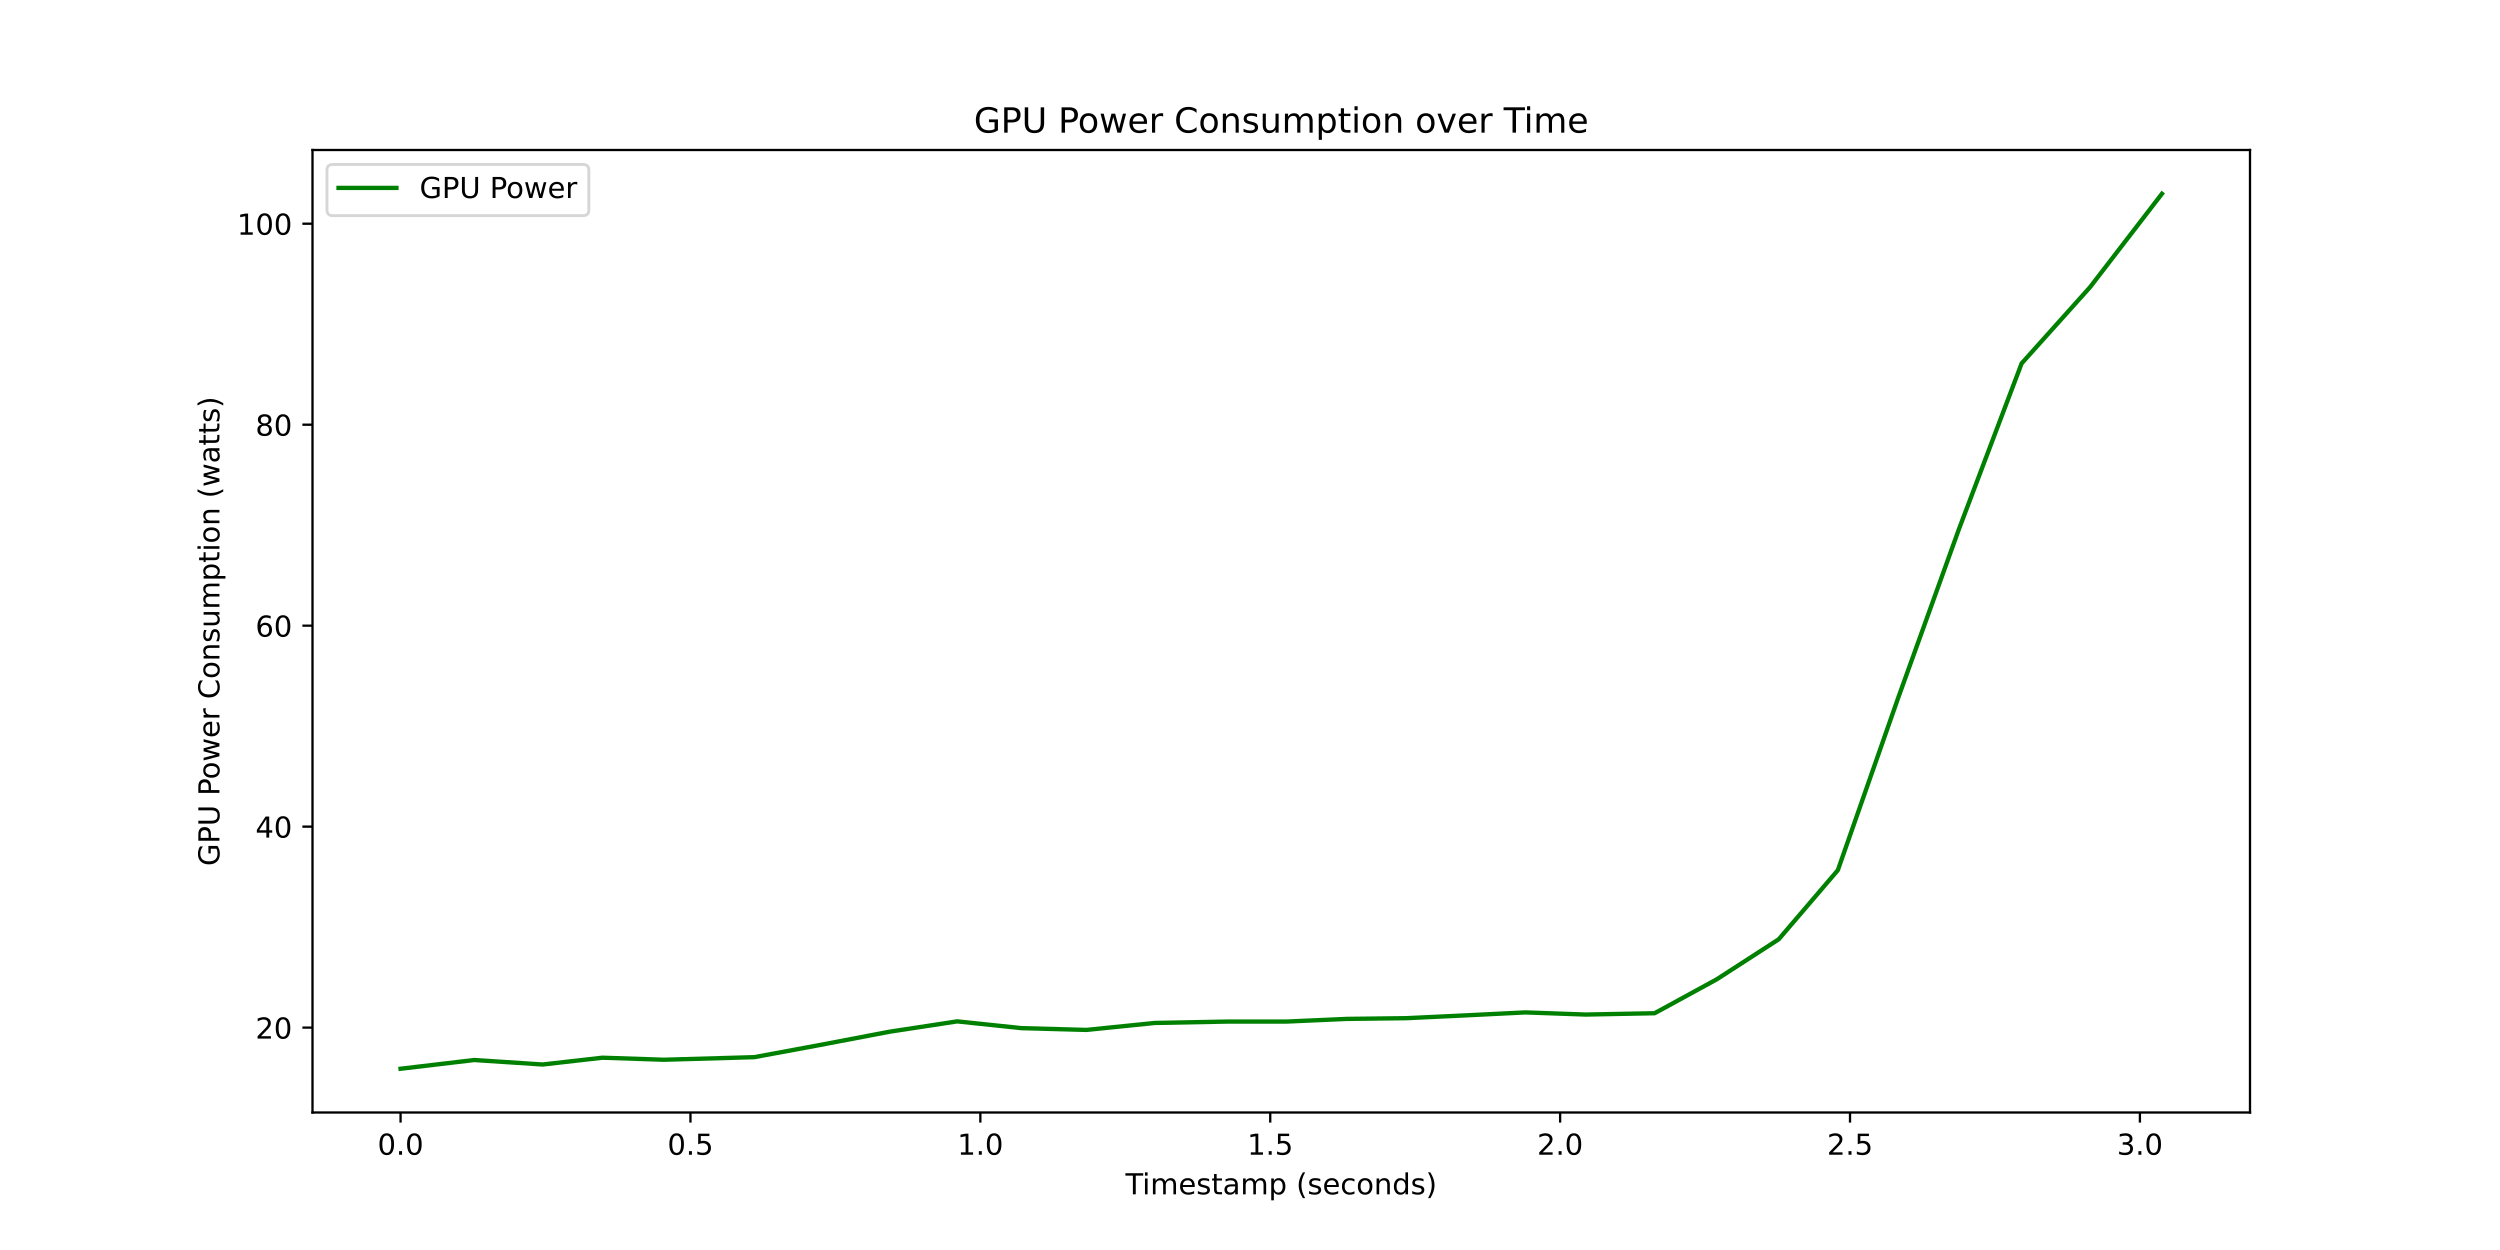
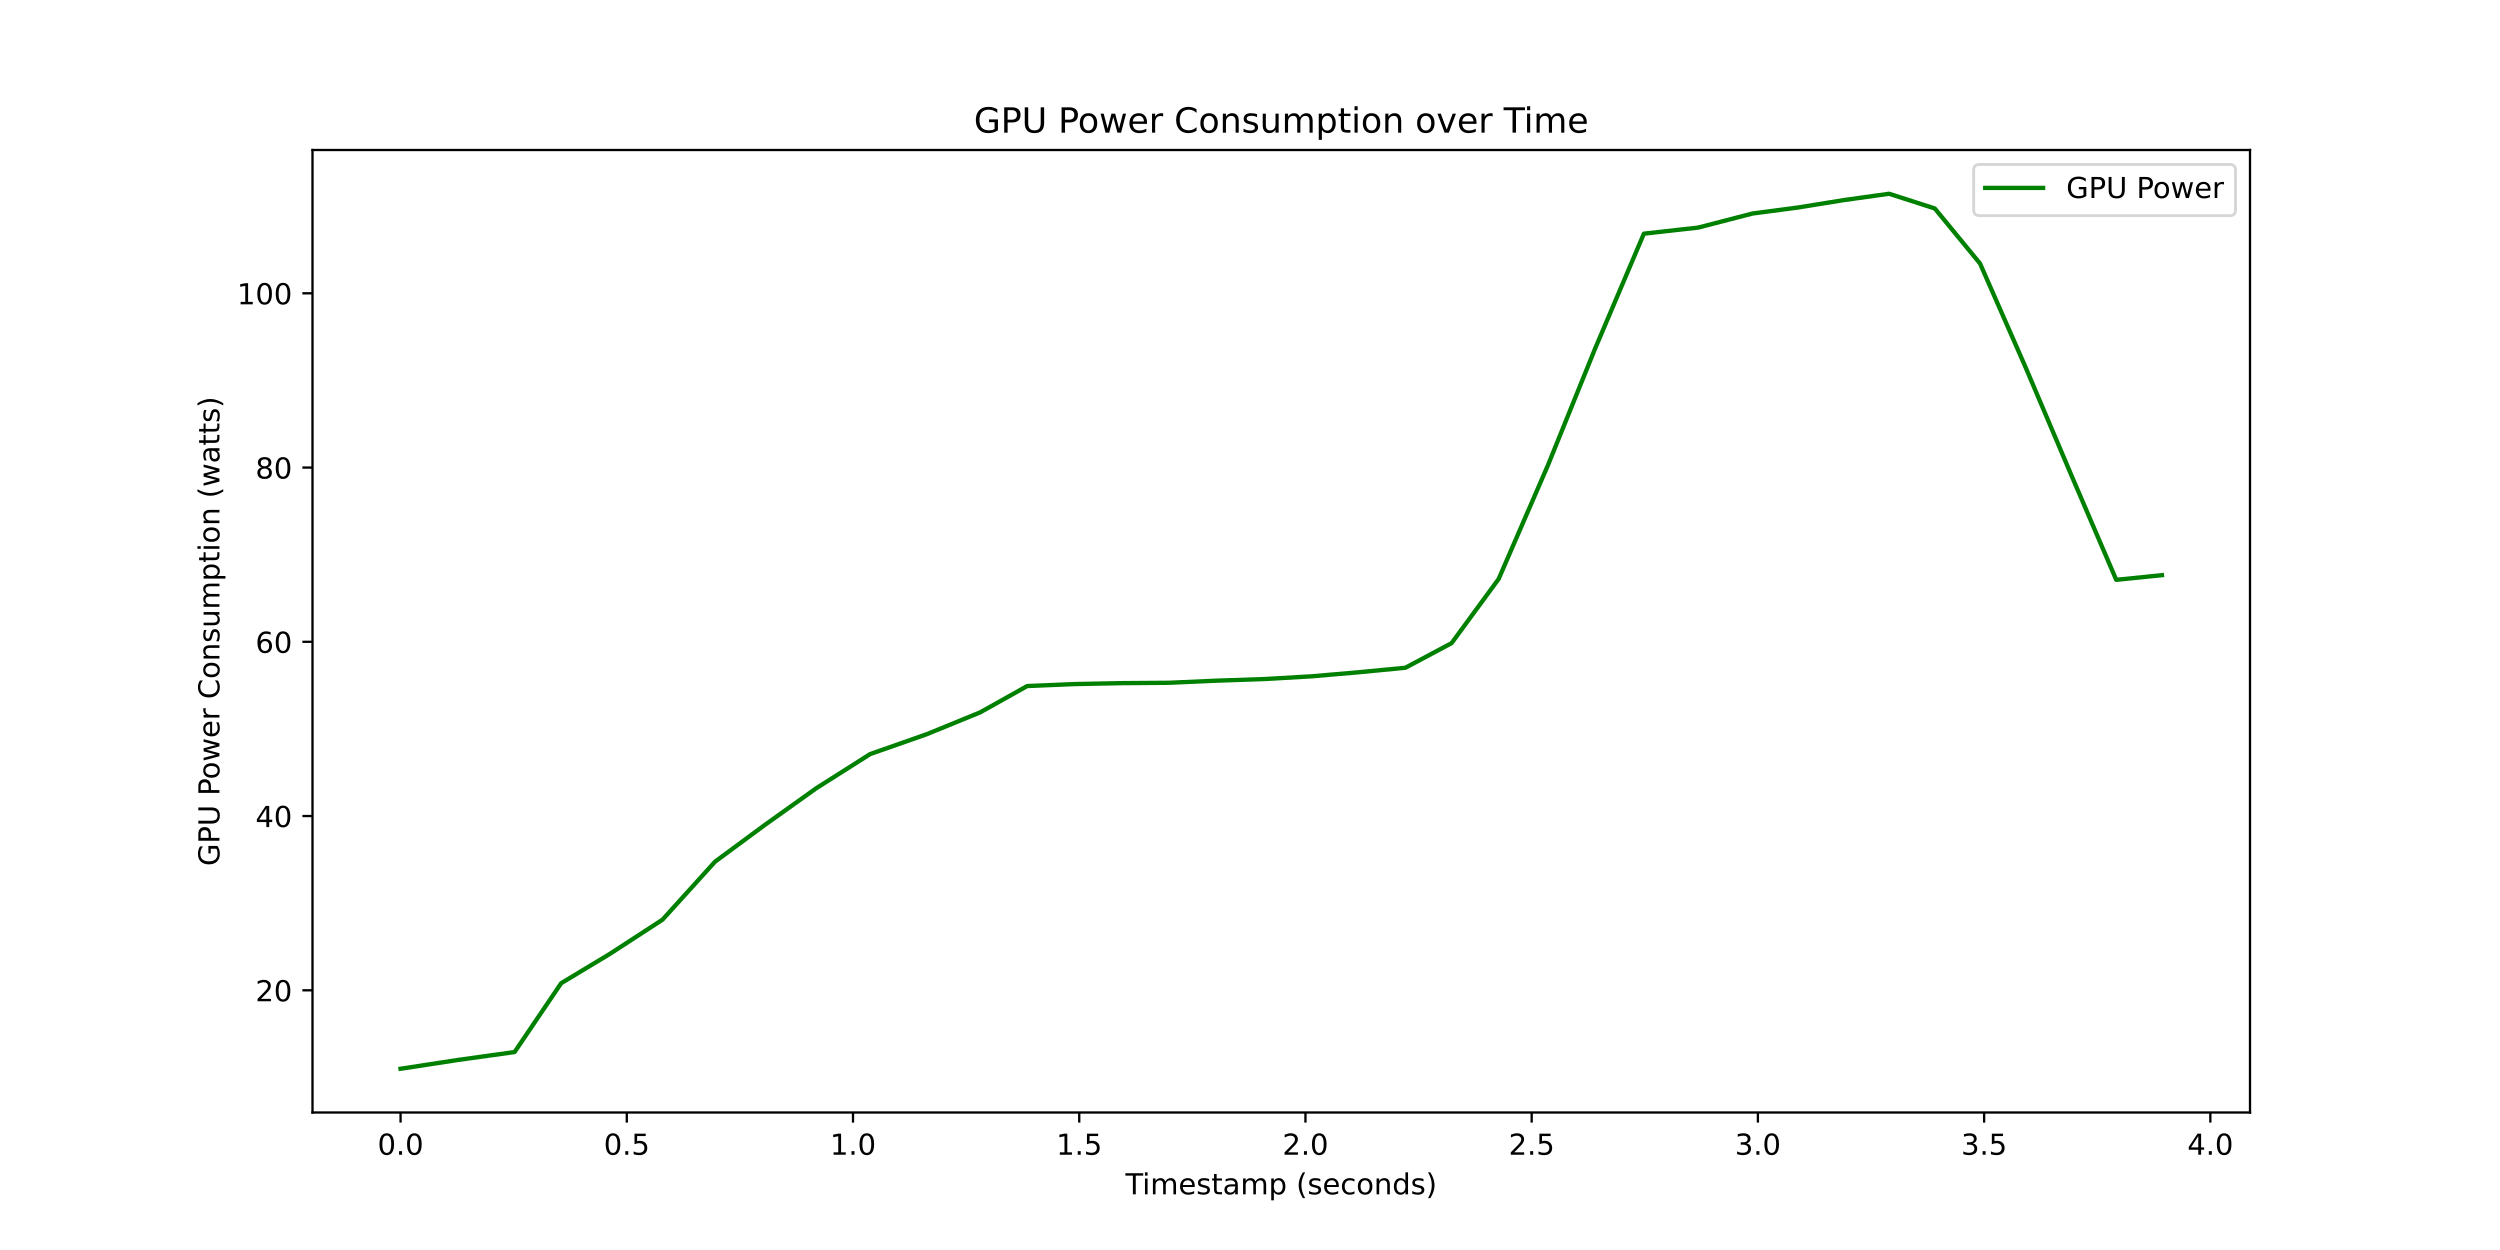
<svg xmlns="http://www.w3.org/2000/svg" xmlns:xlink="http://www.w3.org/1999/xlink" width="864pt" height="432pt" viewBox="0 0 864 432" version="1.1">
  <defs>
    <style type="text/css">*{stroke-linejoin: round; stroke-linecap: butt}</style>
  </defs>
  <g id="figure_1">
    <g id="patch_1">
      <path d="M 0 432  L 864 432  L 864 0  L 0 0  z " style="fill: #ffffff" />
    </g>
    <g id="axes_1">
      <g id="patch_2">
        <path d="M 108 384.48  L 777.6 384.48  L 777.6 51.84  L 108 51.84  z " style="fill: #ffffff" />
      </g>
      <g id="matplotlib.axis_1">
        <g id="xtick_1">
          <g id="line2d_1">
            <defs>
-               <path id="m24fe6c73d2" d="M 0 0  L 0 3.5  " style="stroke: #000000; stroke-width: 0.8" />
+               <path id="mf6d3393fe5" d="M 0 0  L 0 3.5  " style="stroke: #000000; stroke-width: 0.8" />
            </defs>
            <g>
-               <use xlink:href="#m24fe6c73d2" x="138.436" y="384.48" style="stroke: #000000; stroke-width: 0.8" />
+               <use xlink:href="#mf6d3393fe5" x="138.436" y="384.48" style="stroke: #000000; stroke-width: 0.8" />
            </g>
          </g>
          <g id="text_1">
            <g transform="translate(130.4848 399.0784) scale(0.1 -0.1)">
              <defs>
                <path id="DejaVuSans-30" d="M 2034 4250  Q 1547 4250 1301 3770  Q 1056 3291 1056 2328  Q 1056 1369 1301 889  Q 1547 409 2034 409  Q 2525 409 2770 889  Q 3016 1369 3016 2328  Q 3016 3291 2770 3770  Q 2525 4250 2034 4250  z M 2034 4750  Q 2819 4750 3233 4129  Q 3647 3509 3647 2328  Q 3647 1150 3233 529  Q 2819 -91 2034 -91  Q 1250 -91 836 529  Q 422 1150 422 2328  Q 422 3509 836 4129  Q 1250 4750 2034 4750  z " transform="scale(0.015625)" />
                <path id="DejaVuSans-2e" d="M 684 794  L 1344 794  L 1344 0  L 684 0  L 684 794  z " transform="scale(0.015625)" />
              </defs>
              <use xlink:href="#DejaVuSans-30" />
              <use xlink:href="#DejaVuSans-2e" x="63.623" />
              <use xlink:href="#DejaVuSans-30" x="95.41" />
            </g>
          </g>
        </g>
        <g id="xtick_2">
          <g id="line2d_2">
            <g>
-               <use xlink:href="#m24fe6c73d2" x="238.622" y="384.48" style="stroke: #000000; stroke-width: 0.8" />
+               <use xlink:href="#mf6d3393fe5" x="216.619" y="384.48" style="stroke: #000000; stroke-width: 0.8" />
            </g>
          </g>
          <g id="text_2">
-             <g transform="translate(230.6703 399.0784) scale(0.1 -0.1)">
+             <g transform="translate(208.6671 399.0784) scale(0.1 -0.1)">
              <defs>
                <path id="DejaVuSans-35" d="M 691 4666  L 3169 4666  L 3169 4134  L 1269 4134  L 1269 2991  Q 1406 3038 1543 3061  Q 1681 3084 1819 3084  Q 2600 3084 3056 2656  Q 3513 2228 3513 1497  Q 3513 744 3044 326  Q 2575 -91 1722 -91  Q 1428 -91 1123 -41  Q 819 9 494 109  L 494 744  Q 775 591 1075 516  Q 1375 441 1709 441  Q 2250 441 2565 725  Q 2881 1009 2881 1497  Q 2881 1984 2565 2268  Q 2250 2553 1709 2553  Q 1456 2553 1204 2497  Q 953 2441 691 2322  L 691 4666  z " transform="scale(0.015625)" />
              </defs>
              <use xlink:href="#DejaVuSans-30" />
              <use xlink:href="#DejaVuSans-2e" x="63.623" />
              <use xlink:href="#DejaVuSans-35" x="95.41" />
            </g>
          </g>
        </g>
        <g id="xtick_3">
          <g id="line2d_3">
            <g>
-               <use xlink:href="#m24fe6c73d2" x="338.807" y="384.48" style="stroke: #000000; stroke-width: 0.8" />
+               <use xlink:href="#mf6d3393fe5" x="294.801" y="384.48" style="stroke: #000000; stroke-width: 0.8" />
            </g>
          </g>
          <g id="text_3">
-             <g transform="translate(330.8559 399.0784) scale(0.1 -0.1)">
+             <g transform="translate(286.8494 399.0784) scale(0.1 -0.1)">
              <defs>
                <path id="DejaVuSans-31" d="M 794 531  L 1825 531  L 1825 4091  L 703 3866  L 703 4441  L 1819 4666  L 2450 4666  L 2450 531  L 3481 531  L 3481 0  L 794 0  L 794 531  z " transform="scale(0.015625)" />
              </defs>
              <use xlink:href="#DejaVuSans-31" />
              <use xlink:href="#DejaVuSans-2e" x="63.623" />
              <use xlink:href="#DejaVuSans-30" x="95.41" />
            </g>
          </g>
        </g>
        <g id="xtick_4">
          <g id="line2d_4">
            <g>
-               <use xlink:href="#m24fe6c73d2" x="438.993" y="384.48" style="stroke: #000000; stroke-width: 0.8" />
+               <use xlink:href="#mf6d3393fe5" x="372.983" y="384.48" style="stroke: #000000; stroke-width: 0.8" />
            </g>
          </g>
          <g id="text_4">
-             <g transform="translate(431.0414 399.0784) scale(0.1 -0.1)">
+             <g transform="translate(365.0317 399.0784) scale(0.1 -0.1)">
              <use xlink:href="#DejaVuSans-31" />
              <use xlink:href="#DejaVuSans-2e" x="63.623" />
              <use xlink:href="#DejaVuSans-35" x="95.41" />
            </g>
          </g>
        </g>
        <g id="xtick_5">
          <g id="line2d_5">
            <g>
-               <use xlink:href="#m24fe6c73d2" x="539.178" y="384.48" style="stroke: #000000; stroke-width: 0.8" />
+               <use xlink:href="#mf6d3393fe5" x="451.166" y="384.48" style="stroke: #000000; stroke-width: 0.8" />
            </g>
          </g>
          <g id="text_5">
-             <g transform="translate(531.2269 399.0784) scale(0.1 -0.1)">
+             <g transform="translate(443.2139 399.0784) scale(0.1 -0.1)">
              <defs>
                <path id="DejaVuSans-32" d="M 1228 531  L 3431 531  L 3431 0  L 469 0  L 469 531  Q 828 903 1448 1529  Q 2069 2156 2228 2338  Q 2531 2678 2651 2914  Q 2772 3150 2772 3378  Q 2772 3750 2511 3984  Q 2250 4219 1831 4219  Q 1534 4219 1204 4116  Q 875 4013 500 3803  L 500 4441  Q 881 4594 1212 4672  Q 1544 4750 1819 4750  Q 2544 4750 2975 4387  Q 3406 4025 3406 3419  Q 3406 3131 3298 2873  Q 3191 2616 2906 2266  Q 2828 2175 2409 1742  Q 1991 1309 1228 531  z " transform="scale(0.015625)" />
              </defs>
              <use xlink:href="#DejaVuSans-32" />
              <use xlink:href="#DejaVuSans-2e" x="63.623" />
              <use xlink:href="#DejaVuSans-30" x="95.41" />
            </g>
          </g>
        </g>
        <g id="xtick_6">
          <g id="line2d_6">
            <g>
-               <use xlink:href="#m24fe6c73d2" x="639.364" y="384.48" style="stroke: #000000; stroke-width: 0.8" />
+               <use xlink:href="#mf6d3393fe5" x="529.348" y="384.48" style="stroke: #000000; stroke-width: 0.8" />
            </g>
          </g>
          <g id="text_6">
-             <g transform="translate(631.4124 399.0784) scale(0.1 -0.1)">
+             <g transform="translate(521.3962 399.0784) scale(0.1 -0.1)">
              <use xlink:href="#DejaVuSans-32" />
              <use xlink:href="#DejaVuSans-2e" x="63.623" />
              <use xlink:href="#DejaVuSans-35" x="95.41" />
            </g>
          </g>
        </g>
        <g id="xtick_7">
          <g id="line2d_7">
            <g>
-               <use xlink:href="#m24fe6c73d2" x="739.55" y="384.48" style="stroke: #000000; stroke-width: 0.8" />
+               <use xlink:href="#mf6d3393fe5" x="607.53" y="384.48" style="stroke: #000000; stroke-width: 0.8" />
            </g>
          </g>
          <g id="text_7">
-             <g transform="translate(731.598 399.0784) scale(0.1 -0.1)">
+             <g transform="translate(599.5785 399.0784) scale(0.1 -0.1)">
              <defs>
                <path id="DejaVuSans-33" d="M 2597 2516  Q 3050 2419 3304 2112  Q 3559 1806 3559 1356  Q 3559 666 3084 287  Q 2609 -91 1734 -91  Q 1441 -91 1130 -33  Q 819 25 488 141  L 488 750  Q 750 597 1062 519  Q 1375 441 1716 441  Q 2309 441 2620 675  Q 2931 909 2931 1356  Q 2931 1769 2642 2001  Q 2353 2234 1838 2234  L 1294 2234  L 1294 2753  L 1863 2753  Q 2328 2753 2575 2939  Q 2822 3125 2822 3475  Q 2822 3834 2567 4026  Q 2313 4219 1838 4219  Q 1578 4219 1281 4162  Q 984 4106 628 3988  L 628 4550  Q 988 4650 1302 4700  Q 1616 4750 1894 4750  Q 2613 4750 3031 4423  Q 3450 4097 3450 3541  Q 3450 3153 3228 2886  Q 3006 2619 2597 2516  z " transform="scale(0.015625)" />
              </defs>
              <use xlink:href="#DejaVuSans-33" />
              <use xlink:href="#DejaVuSans-2e" x="63.623" />
              <use xlink:href="#DejaVuSans-30" x="95.41" />
            </g>
          </g>
        </g>
-         <g id="text_8">
+         <g id="xtick_8">
+           <g id="line2d_8">
+             <g>
+               <use xlink:href="#mf6d3393fe5" x="685.712" y="384.48" style="stroke: #000000; stroke-width: 0.8" />
+             </g>
+           </g>
+           <g id="text_8">
+             <g transform="translate(677.7608 399.0784) scale(0.1 -0.1)">
+               <use xlink:href="#DejaVuSans-33" />
+               <use xlink:href="#DejaVuSans-2e" x="63.623" />
+               <use xlink:href="#DejaVuSans-35" x="95.41" />
+             </g>
+           </g>
+         </g>
+         <g id="xtick_9">
+           <g id="line2d_9">
+             <g>
+               <use xlink:href="#mf6d3393fe5" x="763.895" y="384.48" style="stroke: #000000; stroke-width: 0.8" />
+             </g>
+           </g>
+           <g id="text_9">
+             <g transform="translate(755.9431 399.0784) scale(0.1 -0.1)">
+               <defs>
+                 <path id="DejaVuSans-34" d="M 2419 4116  L 825 1625  L 2419 1625  L 2419 4116  z M 2253 4666  L 3047 4666  L 3047 1625  L 3713 1625  L 3713 1100  L 3047 1100  L 3047 0  L 2419 0  L 2419 1100  L 313 1100  L 313 1709  L 2253 4666  z " transform="scale(0.015625)" />
+               </defs>
+               <use xlink:href="#DejaVuSans-34" />
+               <use xlink:href="#DejaVuSans-2e" x="63.623" />
+               <use xlink:href="#DejaVuSans-30" x="95.41" />
+             </g>
+           </g>
+         </g>
+         <g id="text_10">
          <g transform="translate(388.9648 412.7566) scale(0.1 -0.1)">
            <defs>
              <path id="DejaVuSans-54" d="M -19 4666  L 3928 4666  L 3928 4134  L 2272 4134  L 2272 0  L 1638 0  L 1638 4134  L -19 4134  L -19 4666  z " transform="scale(0.015625)" />
              <path id="DejaVuSans-69" d="M 603 3500  L 1178 3500  L 1178 0  L 603 0  L 603 3500  z M 603 4863  L 1178 4863  L 1178 4134  L 603 4134  L 603 4863  z " transform="scale(0.015625)" />
              <path id="DejaVuSans-6d" d="M 3328 2828  Q 3544 3216 3844 3400  Q 4144 3584 4550 3584  Q 5097 3584 5394 3201  Q 5691 2819 5691 2113  L 5691 0  L 5113 0  L 5113 2094  Q 5113 2597 4934 2840  Q 4756 3084 4391 3084  Q 3944 3084 3684 2787  Q 3425 2491 3425 1978  L 3425 0  L 2847 0  L 2847 2094  Q 2847 2600 2669 2842  Q 2491 3084 2119 3084  Q 1678 3084 1418 2786  Q 1159 2488 1159 1978  L 1159 0  L 581 0  L 581 3500  L 1159 3500  L 1159 2956  Q 1356 3278 1631 3431  Q 1906 3584 2284 3584  Q 2666 3584 2933 3390  Q 3200 3197 3328 2828  z " transform="scale(0.015625)" />
              <path id="DejaVuSans-65" d="M 3597 1894  L 3597 1613  L 953 1613  Q 991 1019 1311 708  Q 1631 397 2203 397  Q 2534 397 2845 478  Q 3156 559 3463 722  L 3463 178  Q 3153 47 2828 -22  Q 2503 -91 2169 -91  Q 1331 -91 842 396  Q 353 884 353 1716  Q 353 2575 817 3079  Q 1281 3584 2069 3584  Q 2775 3584 3186 3129  Q 3597 2675 3597 1894  z M 3022 2063  Q 3016 2534 2758 2815  Q 2500 3097 2075 3097  Q 1594 3097 1305 2825  Q 1016 2553 972 2059  L 3022 2063  z " transform="scale(0.015625)" />
              <path id="DejaVuSans-73" d="M 2834 3397  L 2834 2853  Q 2591 2978 2328 3040  Q 2066 3103 1784 3103  Q 1356 3103 1142 2972  Q 928 2841 928 2578  Q 928 2378 1081 2264  Q 1234 2150 1697 2047  L 1894 2003  Q 2506 1872 2764 1633  Q 3022 1394 3022 966  Q 3022 478 2636 193  Q 2250 -91 1575 -91  Q 1294 -91 989 -36  Q 684 19 347 128  L 347 722  Q 666 556 975 473  Q 1284 391 1588 391  Q 1994 391 2212 530  Q 2431 669 2431 922  Q 2431 1156 2273 1281  Q 2116 1406 1581 1522  L 1381 1569  Q 847 1681 609 1914  Q 372 2147 372 2553  Q 372 3047 722 3315  Q 1072 3584 1716 3584  Q 2034 3584 2315 3537  Q 2597 3491 2834 3397  z " transform="scale(0.015625)" />
              <path id="DejaVuSans-74" d="M 1172 4494  L 1172 3500  L 2356 3500  L 2356 3053  L 1172 3053  L 1172 1153  Q 1172 725 1289 603  Q 1406 481 1766 481  L 2356 481  L 2356 0  L 1766 0  Q 1100 0 847 248  Q 594 497 594 1153  L 594 3053  L 172 3053  L 172 3500  L 594 3500  L 594 4494  L 1172 4494  z " transform="scale(0.015625)" />
              <path id="DejaVuSans-61" d="M 2194 1759  Q 1497 1759 1228 1600  Q 959 1441 959 1056  Q 959 750 1161 570  Q 1363 391 1709 391  Q 2188 391 2477 730  Q 2766 1069 2766 1631  L 2766 1759  L 2194 1759  z M 3341 1997  L 3341 0  L 2766 0  L 2766 531  Q 2569 213 2275 61  Q 1981 -91 1556 -91  Q 1019 -91 701 211  Q 384 513 384 1019  Q 384 1609 779 1909  Q 1175 2209 1959 2209  L 2766 2209  L 2766 2266  Q 2766 2663 2505 2880  Q 2244 3097 1772 3097  Q 1472 3097 1187 3025  Q 903 2953 641 2809  L 641 3341  Q 956 3463 1253 3523  Q 1550 3584 1831 3584  Q 2591 3584 2966 3190  Q 3341 2797 3341 1997  z " transform="scale(0.015625)" />
              <path id="DejaVuSans-70" d="M 1159 525  L 1159 -1331  L 581 -1331  L 581 3500  L 1159 3500  L 1159 2969  Q 1341 3281 1617 3432  Q 1894 3584 2278 3584  Q 2916 3584 3314 3078  Q 3713 2572 3713 1747  Q 3713 922 3314 415  Q 2916 -91 2278 -91  Q 1894 -91 1617 61  Q 1341 213 1159 525  z M 3116 1747  Q 3116 2381 2855 2742  Q 2594 3103 2138 3103  Q 1681 3103 1420 2742  Q 1159 2381 1159 1747  Q 1159 1113 1420 752  Q 1681 391 2138 391  Q 2594 391 2855 752  Q 3116 1113 3116 1747  z " transform="scale(0.015625)" />
              <path id="DejaVuSans-20" transform="scale(0.015625)" />
              <path id="DejaVuSans-28" d="M 1984 4856  Q 1566 4138 1362 3434  Q 1159 2731 1159 2009  Q 1159 1288 1364 580  Q 1569 -128 1984 -844  L 1484 -844  Q 1016 -109 783 600  Q 550 1309 550 2009  Q 550 2706 781 3412  Q 1013 4119 1484 4856  L 1984 4856  z " transform="scale(0.015625)" />
              <path id="DejaVuSans-63" d="M 3122 3366  L 3122 2828  Q 2878 2963 2633 3030  Q 2388 3097 2138 3097  Q 1578 3097 1268 2742  Q 959 2388 959 1747  Q 959 1106 1268 751  Q 1578 397 2138 397  Q 2388 397 2633 464  Q 2878 531 3122 666  L 3122 134  Q 2881 22 2623 -34  Q 2366 -91 2075 -91  Q 1284 -91 818 406  Q 353 903 353 1747  Q 353 2603 823 3093  Q 1294 3584 2113 3584  Q 2378 3584 2631 3529  Q 2884 3475 3122 3366  z " transform="scale(0.015625)" />
              <path id="DejaVuSans-6f" d="M 1959 3097  Q 1497 3097 1228 2736  Q 959 2375 959 1747  Q 959 1119 1226 758  Q 1494 397 1959 397  Q 2419 397 2687 759  Q 2956 1122 2956 1747  Q 2956 2369 2687 2733  Q 2419 3097 1959 3097  z M 1959 3584  Q 2709 3584 3137 3096  Q 3566 2609 3566 1747  Q 3566 888 3137 398  Q 2709 -91 1959 -91  Q 1206 -91 779 398  Q 353 888 353 1747  Q 353 2609 779 3096  Q 1206 3584 1959 3584  z " transform="scale(0.015625)" />
              <path id="DejaVuSans-6e" d="M 3513 2113  L 3513 0  L 2938 0  L 2938 2094  Q 2938 2591 2744 2837  Q 2550 3084 2163 3084  Q 1697 3084 1428 2787  Q 1159 2491 1159 1978  L 1159 0  L 581 0  L 581 3500  L 1159 3500  L 1159 2956  Q 1366 3272 1645 3428  Q 1925 3584 2291 3584  Q 2894 3584 3203 3211  Q 3513 2838 3513 2113  z " transform="scale(0.015625)" />
              <path id="DejaVuSans-64" d="M 2906 2969  L 2906 4863  L 3481 4863  L 3481 0  L 2906 0  L 2906 525  Q 2725 213 2448 61  Q 2172 -91 1784 -91  Q 1150 -91 751 415  Q 353 922 353 1747  Q 353 2572 751 3078  Q 1150 3584 1784 3584  Q 2172 3584 2448 3432  Q 2725 3281 2906 2969  z M 947 1747  Q 947 1113 1208 752  Q 1469 391 1925 391  Q 2381 391 2643 752  Q 2906 1113 2906 1747  Q 2906 2381 2643 2742  Q 2381 3103 1925 3103  Q 1469 3103 1208 2742  Q 947 2381 947 1747  z " transform="scale(0.015625)" />
              <path id="DejaVuSans-29" d="M 513 4856  L 1013 4856  Q 1481 4119 1714 3412  Q 1947 2706 1947 2009  Q 1947 1309 1714 600  Q 1481 -109 1013 -844  L 513 -844  Q 928 -128 1133 580  Q 1338 1288 1338 2009  Q 1338 2731 1133 3434  Q 928 4138 513 4856  z " transform="scale(0.015625)" />
            </defs>
            <use xlink:href="#DejaVuSans-54" />
            <use xlink:href="#DejaVuSans-69" x="57.959" />
            <use xlink:href="#DejaVuSans-6d" x="85.742" />
            <use xlink:href="#DejaVuSans-65" x="183.154" />
            <use xlink:href="#DejaVuSans-73" x="244.678" />
            <use xlink:href="#DejaVuSans-74" x="296.777" />
            <use xlink:href="#DejaVuSans-61" x="335.986" />
            <use xlink:href="#DejaVuSans-6d" x="397.266" />
            <use xlink:href="#DejaVuSans-70" x="494.678" />
            <use xlink:href="#DejaVuSans-20" x="558.154" />
            <use xlink:href="#DejaVuSans-28" x="589.941" />
            <use xlink:href="#DejaVuSans-73" x="628.955" />
            <use xlink:href="#DejaVuSans-65" x="681.055" />
            <use xlink:href="#DejaVuSans-63" x="742.578" />
            <use xlink:href="#DejaVuSans-6f" x="797.559" />
            <use xlink:href="#DejaVuSans-6e" x="858.74" />
            <use xlink:href="#DejaVuSans-64" x="922.119" />
            <use xlink:href="#DejaVuSans-73" x="985.596" />
            <use xlink:href="#DejaVuSans-29" x="1037.695" />
          </g>
        </g>
      </g>
      <g id="matplotlib.axis_2">
        <g id="ytick_1">
-           <g id="line2d_8">
+           <g id="line2d_10">
            <defs>
-               <path id="m5d27a042a9" d="M 0 0  L -3.5 0  " style="stroke: #000000; stroke-width: 0.8" />
+               <path id="m5c44d9d308" d="M 0 0  L -3.5 0  " style="stroke: #000000; stroke-width: 0.8" />
            </defs>
            <g>
-               <use xlink:href="#m5d27a042a9" x="108" y="355.139" style="stroke: #000000; stroke-width: 0.8" />
-             </g>
-           </g>
-           <g id="text_9">
-             <g transform="translate(88.275 358.9383) scale(0.1 -0.1)">
+               <use xlink:href="#m5c44d9d308" x="108" y="342.249" style="stroke: #000000; stroke-width: 0.8" />
+             </g>
+           </g>
+           <g id="text_11">
+             <g transform="translate(88.275 346.048) scale(0.1 -0.1)">
              <use xlink:href="#DejaVuSans-32" />
              <use xlink:href="#DejaVuSans-30" x="63.623" />
            </g>
          </g>
        </g>
        <g id="ytick_2">
-           <g id="line2d_9">
-             <g>
-               <use xlink:href="#m5d27a042a9" x="108" y="285.684" style="stroke: #000000; stroke-width: 0.8" />
-             </g>
-           </g>
-           <g id="text_10">
-             <g transform="translate(88.275 289.4833) scale(0.1 -0.1)">
-               <defs>
-                 <path id="DejaVuSans-34" d="M 2419 4116  L 825 1625  L 2419 1625  L 2419 4116  z M 2253 4666  L 3047 4666  L 3047 1625  L 3713 1625  L 3713 1100  L 3047 1100  L 3047 0  L 2419 0  L 2419 1100  L 313 1100  L 313 1709  L 2253 4666  z " transform="scale(0.015625)" />
-               </defs>
+           <g id="line2d_11">
+             <g>
+               <use xlink:href="#m5c44d9d308" x="108" y="282.028" style="stroke: #000000; stroke-width: 0.8" />
+             </g>
+           </g>
+           <g id="text_12">
+             <g transform="translate(88.275 285.8275) scale(0.1 -0.1)">
              <use xlink:href="#DejaVuSans-34" />
              <use xlink:href="#DejaVuSans-30" x="63.623" />
            </g>
          </g>
        </g>
        <g id="ytick_3">
-           <g id="line2d_10">
-             <g>
-               <use xlink:href="#m5d27a042a9" x="108" y="216.229" style="stroke: #000000; stroke-width: 0.8" />
-             </g>
-           </g>
-           <g id="text_11">
-             <g transform="translate(88.275 220.0284) scale(0.1 -0.1)">
+           <g id="line2d_12">
+             <g>
+               <use xlink:href="#m5c44d9d308" x="108" y="221.808" style="stroke: #000000; stroke-width: 0.8" />
+             </g>
+           </g>
+           <g id="text_13">
+             <g transform="translate(88.275 225.6071) scale(0.1 -0.1)">
              <defs>
                <path id="DejaVuSans-36" d="M 2113 2584  Q 1688 2584 1439 2293  Q 1191 2003 1191 1497  Q 1191 994 1439 701  Q 1688 409 2113 409  Q 2538 409 2786 701  Q 3034 994 3034 1497  Q 3034 2003 2786 2293  Q 2538 2584 2113 2584  z M 3366 4563  L 3366 3988  Q 3128 4100 2886 4159  Q 2644 4219 2406 4219  Q 1781 4219 1451 3797  Q 1122 3375 1075 2522  Q 1259 2794 1537 2939  Q 1816 3084 2150 3084  Q 2853 3084 3261 2657  Q 3669 2231 3669 1497  Q 3669 778 3244 343  Q 2819 -91 2113 -91  Q 1303 -91 875 529  Q 447 1150 447 2328  Q 447 3434 972 4092  Q 1497 4750 2381 4750  Q 2619 4750 2861 4703  Q 3103 4656 3366 4563  z " transform="scale(0.015625)" />
              </defs>
              <use xlink:href="#DejaVuSans-36" />
              <use xlink:href="#DejaVuSans-30" x="63.623" />
            </g>
          </g>
        </g>
        <g id="ytick_4">
-           <g id="line2d_11">
-             <g>
-               <use xlink:href="#m5d27a042a9" x="108" y="146.774" style="stroke: #000000; stroke-width: 0.8" />
-             </g>
-           </g>
-           <g id="text_12">
-             <g transform="translate(88.275 150.5734) scale(0.1 -0.1)">
+           <g id="line2d_13">
+             <g>
+               <use xlink:href="#m5c44d9d308" x="108" y="161.587" style="stroke: #000000; stroke-width: 0.8" />
+             </g>
+           </g>
+           <g id="text_14">
+             <g transform="translate(88.275 165.3866) scale(0.1 -0.1)">
              <defs>
                <path id="DejaVuSans-38" d="M 2034 2216  Q 1584 2216 1326 1975  Q 1069 1734 1069 1313  Q 1069 891 1326 650  Q 1584 409 2034 409  Q 2484 409 2743 651  Q 3003 894 3003 1313  Q 3003 1734 2745 1975  Q 2488 2216 2034 2216  z M 1403 2484  Q 997 2584 770 2862  Q 544 3141 544 3541  Q 544 4100 942 4425  Q 1341 4750 2034 4750  Q 2731 4750 3128 4425  Q 3525 4100 3525 3541  Q 3525 3141 3298 2862  Q 3072 2584 2669 2484  Q 3125 2378 3379 2068  Q 3634 1759 3634 1313  Q 3634 634 3220 271  Q 2806 -91 2034 -91  Q 1263 -91 848 271  Q 434 634 434 1313  Q 434 1759 690 2068  Q 947 2378 1403 2484  z M 1172 3481  Q 1172 3119 1398 2916  Q 1625 2713 2034 2713  Q 2441 2713 2670 2916  Q 2900 3119 2900 3481  Q 2900 3844 2670 4047  Q 2441 4250 2034 4250  Q 1625 4250 1398 4047  Q 1172 3844 1172 3481  z " transform="scale(0.015625)" />
              </defs>
              <use xlink:href="#DejaVuSans-38" />
              <use xlink:href="#DejaVuSans-30" x="63.623" />
            </g>
          </g>
        </g>
        <g id="ytick_5">
-           <g id="line2d_12">
-             <g>
-               <use xlink:href="#m5d27a042a9" x="108" y="77.319" style="stroke: #000000; stroke-width: 0.8" />
-             </g>
-           </g>
-           <g id="text_13">
-             <g transform="translate(81.9125 81.11843) scale(0.1 -0.1)">
+           <g id="line2d_14">
+             <g>
+               <use xlink:href="#m5c44d9d308" x="108" y="101.367" style="stroke: #000000; stroke-width: 0.8" />
+             </g>
+           </g>
+           <g id="text_15">
+             <g transform="translate(81.9125 105.1662) scale(0.1 -0.1)">
              <use xlink:href="#DejaVuSans-31" />
              <use xlink:href="#DejaVuSans-30" x="63.623" />
              <use xlink:href="#DejaVuSans-30" x="127.246" />
            </g>
          </g>
        </g>
-         <g id="text_14">
+         <g id="text_16">
          <g transform="translate(75.83281 299.2842) rotate(-90) scale(0.1 -0.1)">
            <defs>
              <path id="DejaVuSans-47" d="M 3809 666  L 3809 1919  L 2778 1919  L 2778 2438  L 4434 2438  L 4434 434  Q 4069 175 3628 42  Q 3188 -91 2688 -91  Q 1594 -91 976 548  Q 359 1188 359 2328  Q 359 3472 976 4111  Q 1594 4750 2688 4750  Q 3144 4750 3555 4637  Q 3966 4525 4313 4306  L 4313 3634  Q 3963 3931 3569 4081  Q 3175 4231 2741 4231  Q 1884 4231 1454 3753  Q 1025 3275 1025 2328  Q 1025 1384 1454 906  Q 1884 428 2741 428  Q 3075 428 3337 486  Q 3600 544 3809 666  z " transform="scale(0.015625)" />
              <path id="DejaVuSans-50" d="M 1259 4147  L 1259 2394  L 2053 2394  Q 2494 2394 2734 2622  Q 2975 2850 2975 3272  Q 2975 3691 2734 3919  Q 2494 4147 2053 4147  L 1259 4147  z M 628 4666  L 2053 4666  Q 2838 4666 3239 4311  Q 3641 3956 3641 3272  Q 3641 2581 3239 2228  Q 2838 1875 2053 1875  L 1259 1875  L 1259 0  L 628 0  L 628 4666  z " transform="scale(0.015625)" />
              <path id="DejaVuSans-55" d="M 556 4666  L 1191 4666  L 1191 1831  Q 1191 1081 1462 751  Q 1734 422 2344 422  Q 2950 422 3222 751  Q 3494 1081 3494 1831  L 3494 4666  L 4128 4666  L 4128 1753  Q 4128 841 3676 375  Q 3225 -91 2344 -91  Q 1459 -91 1007 375  Q 556 841 556 1753  L 556 4666  z " transform="scale(0.015625)" />
              <path id="DejaVuSans-77" d="M 269 3500  L 844 3500  L 1563 769  L 2278 3500  L 2956 3500  L 3675 769  L 4391 3500  L 4966 3500  L 4050 0  L 3372 0  L 2619 2869  L 1863 0  L 1184 0  L 269 3500  z " transform="scale(0.015625)" />
              <path id="DejaVuSans-72" d="M 2631 2963  Q 2534 3019 2420 3045  Q 2306 3072 2169 3072  Q 1681 3072 1420 2755  Q 1159 2438 1159 1844  L 1159 0  L 581 0  L 581 3500  L 1159 3500  L 1159 2956  Q 1341 3275 1631 3429  Q 1922 3584 2338 3584  Q 2397 3584 2469 3576  Q 2541 3569 2628 3553  L 2631 2963  z " transform="scale(0.015625)" />
              <path id="DejaVuSans-43" d="M 4122 4306  L 4122 3641  Q 3803 3938 3442 4084  Q 3081 4231 2675 4231  Q 1875 4231 1450 3742  Q 1025 3253 1025 2328  Q 1025 1406 1450 917  Q 1875 428 2675 428  Q 3081 428 3442 575  Q 3803 722 4122 1019  L 4122 359  Q 3791 134 3420 21  Q 3050 -91 2638 -91  Q 1578 -91 968 557  Q 359 1206 359 2328  Q 359 3453 968 4101  Q 1578 4750 2638 4750  Q 3056 4750 3426 4639  Q 3797 4528 4122 4306  z " transform="scale(0.015625)" />
              <path id="DejaVuSans-75" d="M 544 1381  L 544 3500  L 1119 3500  L 1119 1403  Q 1119 906 1312 657  Q 1506 409 1894 409  Q 2359 409 2629 706  Q 2900 1003 2900 1516  L 2900 3500  L 3475 3500  L 3475 0  L 2900 0  L 2900 538  Q 2691 219 2414 64  Q 2138 -91 1772 -91  Q 1169 -91 856 284  Q 544 659 544 1381  z M 1991 3584  L 1991 3584  z " transform="scale(0.015625)" />
            </defs>
            <use xlink:href="#DejaVuSans-47" />
            <use xlink:href="#DejaVuSans-50" x="77.49" />
            <use xlink:href="#DejaVuSans-55" x="137.793" />
            <use xlink:href="#DejaVuSans-20" x="210.986" />
            <use xlink:href="#DejaVuSans-50" x="242.773" />
            <use xlink:href="#DejaVuSans-6f" x="299.451" />
            <use xlink:href="#DejaVuSans-77" x="360.633" />
            <use xlink:href="#DejaVuSans-65" x="442.42" />
            <use xlink:href="#DejaVuSans-72" x="503.943" />
            <use xlink:href="#DejaVuSans-20" x="545.057" />
            <use xlink:href="#DejaVuSans-43" x="576.844" />
            <use xlink:href="#DejaVuSans-6f" x="646.668" />
            <use xlink:href="#DejaVuSans-6e" x="707.85" />
            <use xlink:href="#DejaVuSans-73" x="771.229" />
            <use xlink:href="#DejaVuSans-75" x="823.328" />
            <use xlink:href="#DejaVuSans-6d" x="886.707" />
            <use xlink:href="#DejaVuSans-70" x="984.119" />
            <use xlink:href="#DejaVuSans-74" x="1047.596" />
            <use xlink:href="#DejaVuSans-69" x="1086.805" />
            <use xlink:href="#DejaVuSans-6f" x="1114.588" />
            <use xlink:href="#DejaVuSans-6e" x="1175.77" />
            <use xlink:href="#DejaVuSans-20" x="1239.148" />
            <use xlink:href="#DejaVuSans-28" x="1270.936" />
            <use xlink:href="#DejaVuSans-77" x="1309.949" />
            <use xlink:href="#DejaVuSans-61" x="1391.736" />
            <use xlink:href="#DejaVuSans-74" x="1453.016" />
            <use xlink:href="#DejaVuSans-74" x="1492.225" />
            <use xlink:href="#DejaVuSans-73" x="1531.434" />
            <use xlink:href="#DejaVuSans-29" x="1583.533" />
          </g>
        </g>
      </g>
-       <g id="line2d_13">
-         <path d="M 138.436 369.36  L 163.883 366.339  L 187.527 367.894  L 208.165 365.543  L 229.405 366.248  L 260.663 365.356  L 282.704 361.272  L 307.349 356.573  L 330.793 352.986  L 353.034 355.327  L 375.475 355.941  L 399.119 353.531  L 423.965 353.059  L 444.804 353.045  L 465.442 352.132  L 486.08 351.882  L 506.518 350.913  L 527.156 349.888  L 547.995 350.631  L 571.839 350.173  L 593.279 338.466  L 614.718 324.621  L 635.156 300.735  L 655.995 241.226  L 677.034 182.794  L 698.674 125.594  L 722.318 99.246  L 747.164 66.96  " clip-path="url(#p79f9743fb2)" style="fill: none; stroke: #008000; stroke-width: 1.5; stroke-linecap: square" />
+       <g id="line2d_15">
+         <path d="M 138.436 369.36  L 158.138 366.337  L 177.84 363.588  L 193.946 339.789  L 210.833 329.621  L 228.971 317.829  L 247.11 297.8  L 264.31 285.112  L 282.135 272.39  L 300.743 260.599  L 320.288 253.74  L 338.739 246.194  L 355.001 237.101  L 371.263 236.42  L 387.994 236.089  L 403.943 235.969  L 420.362 235.243  L 437.249 234.668  L 453.355 233.728  L 469.46 232.34  L 485.722 230.772  L 501.671 222.263  L 517.933 200.092  L 534.977 160.759  L 551.239 120.547  L 568.126 80.757  L 586.89 78.652  L 605.654 73.795  L 621.447 71.705  L 637.239 69.149  L 652.876 66.96  L 668.669 72.049  L 684.305 91.078  L 700.098 127.072  L 715.734 163.933  L 731.371 200.39  L 747.164 198.774  " clip-path="url(#p366b6d2066)" style="fill: none; stroke: #008000; stroke-width: 1.5; stroke-linecap: square" />
      </g>
      <g id="patch_3">
        <path d="M 108 384.48  L 108 51.84  " style="fill: none; stroke: #000000; stroke-width: 0.8; stroke-linejoin: miter; stroke-linecap: square" />
      </g>
      <g id="patch_4">
        <path d="M 777.6 384.48  L 777.6 51.84  " style="fill: none; stroke: #000000; stroke-width: 0.8; stroke-linejoin: miter; stroke-linecap: square" />
      </g>
      <g id="patch_5">
        <path d="M 108 384.48  L 777.6 384.48  " style="fill: none; stroke: #000000; stroke-width: 0.8; stroke-linejoin: miter; stroke-linecap: square" />
      </g>
      <g id="patch_6">
        <path d="M 108 51.84  L 777.6 51.84  " style="fill: none; stroke: #000000; stroke-width: 0.8; stroke-linejoin: miter; stroke-linecap: square" />
      </g>
-       <g id="text_15">
+       <g id="text_17">
        <g transform="translate(336.5784 45.84) scale(0.12 -0.12)">
          <defs>
            <path id="DejaVuSans-76" d="M 191 3500  L 800 3500  L 1894 563  L 2988 3500  L 3597 3500  L 2284 0  L 1503 0  L 191 3500  z " transform="scale(0.015625)" />
          </defs>
          <use xlink:href="#DejaVuSans-47" />
          <use xlink:href="#DejaVuSans-50" x="77.49" />
          <use xlink:href="#DejaVuSans-55" x="137.793" />
          <use xlink:href="#DejaVuSans-20" x="210.986" />
          <use xlink:href="#DejaVuSans-50" x="242.773" />
          <use xlink:href="#DejaVuSans-6f" x="299.451" />
          <use xlink:href="#DejaVuSans-77" x="360.633" />
          <use xlink:href="#DejaVuSans-65" x="442.42" />
          <use xlink:href="#DejaVuSans-72" x="503.943" />
          <use xlink:href="#DejaVuSans-20" x="545.057" />
          <use xlink:href="#DejaVuSans-43" x="576.844" />
          <use xlink:href="#DejaVuSans-6f" x="646.668" />
          <use xlink:href="#DejaVuSans-6e" x="707.85" />
          <use xlink:href="#DejaVuSans-73" x="771.229" />
          <use xlink:href="#DejaVuSans-75" x="823.328" />
          <use xlink:href="#DejaVuSans-6d" x="886.707" />
          <use xlink:href="#DejaVuSans-70" x="984.119" />
          <use xlink:href="#DejaVuSans-74" x="1047.596" />
          <use xlink:href="#DejaVuSans-69" x="1086.805" />
          <use xlink:href="#DejaVuSans-6f" x="1114.588" />
          <use xlink:href="#DejaVuSans-6e" x="1175.77" />
          <use xlink:href="#DejaVuSans-20" x="1239.148" />
          <use xlink:href="#DejaVuSans-6f" x="1270.936" />
          <use xlink:href="#DejaVuSans-76" x="1332.117" />
          <use xlink:href="#DejaVuSans-65" x="1391.297" />
          <use xlink:href="#DejaVuSans-72" x="1452.82" />
          <use xlink:href="#DejaVuSans-20" x="1493.934" />
          <use xlink:href="#DejaVuSans-54" x="1525.721" />
          <use xlink:href="#DejaVuSans-69" x="1583.68" />
          <use xlink:href="#DejaVuSans-6d" x="1611.463" />
          <use xlink:href="#DejaVuSans-65" x="1708.875" />
        </g>
      </g>
      <g id="legend_1">
        <g id="patch_7">
-           <path d="M 115 74.518  L 201.503 74.518  Q 203.503 74.518 203.503 72.518  L 203.503 58.84  Q 203.503 56.84 201.503 56.84  L 115 56.84  Q 113 56.84 113 58.84  L 113 72.518  Q 113 74.518 115 74.518  z " style="fill: #ffffff; opacity: 0.8; stroke: #cccccc; stroke-linejoin: miter" />
-         </g>
-         <g id="line2d_14">
-           <path d="M 117 64.938  L 127 64.938  L 137 64.938  " style="fill: none; stroke: #008000; stroke-width: 1.5; stroke-linecap: square" />
-         </g>
-         <g id="text_16">
-           <g transform="translate(145 68.43844) scale(0.1 -0.1)">
+           <path d="M 684.097 74.518  L 770.6 74.518  Q 772.6 74.518 772.6 72.518  L 772.6 58.84  Q 772.6 56.84 770.6 56.84  L 684.097 56.84  Q 682.097 56.84 682.097 58.84  L 682.097 72.518  Q 682.097 74.518 684.097 74.518  z " style="fill: #ffffff; opacity: 0.8; stroke: #cccccc; stroke-linejoin: miter" />
+         </g>
+         <g id="line2d_16">
+           <path d="M 686.097 64.938  L 696.097 64.938  L 706.097 64.938  " style="fill: none; stroke: #008000; stroke-width: 1.5; stroke-linecap: square" />
+         </g>
+         <g id="text_18">
+           <g transform="translate(714.0969 68.43844) scale(0.1 -0.1)">
            <use xlink:href="#DejaVuSans-47" />
            <use xlink:href="#DejaVuSans-50" x="77.49" />
            <use xlink:href="#DejaVuSans-55" x="137.793" />
            <use xlink:href="#DejaVuSans-20" x="210.986" />
            <use xlink:href="#DejaVuSans-50" x="242.773" />
            <use xlink:href="#DejaVuSans-6f" x="299.451" />
            <use xlink:href="#DejaVuSans-77" x="360.633" />
            <use xlink:href="#DejaVuSans-65" x="442.42" />
            <use xlink:href="#DejaVuSans-72" x="503.943" />
          </g>
        </g>
      </g>
    </g>
  </g>
  <defs>
-     <clipPath id="p79f9743fb2">
+     <clipPath id="p366b6d2066">
      <rect x="108" y="51.84" width="669.6" height="332.64" />
    </clipPath>
  </defs>
</svg>
